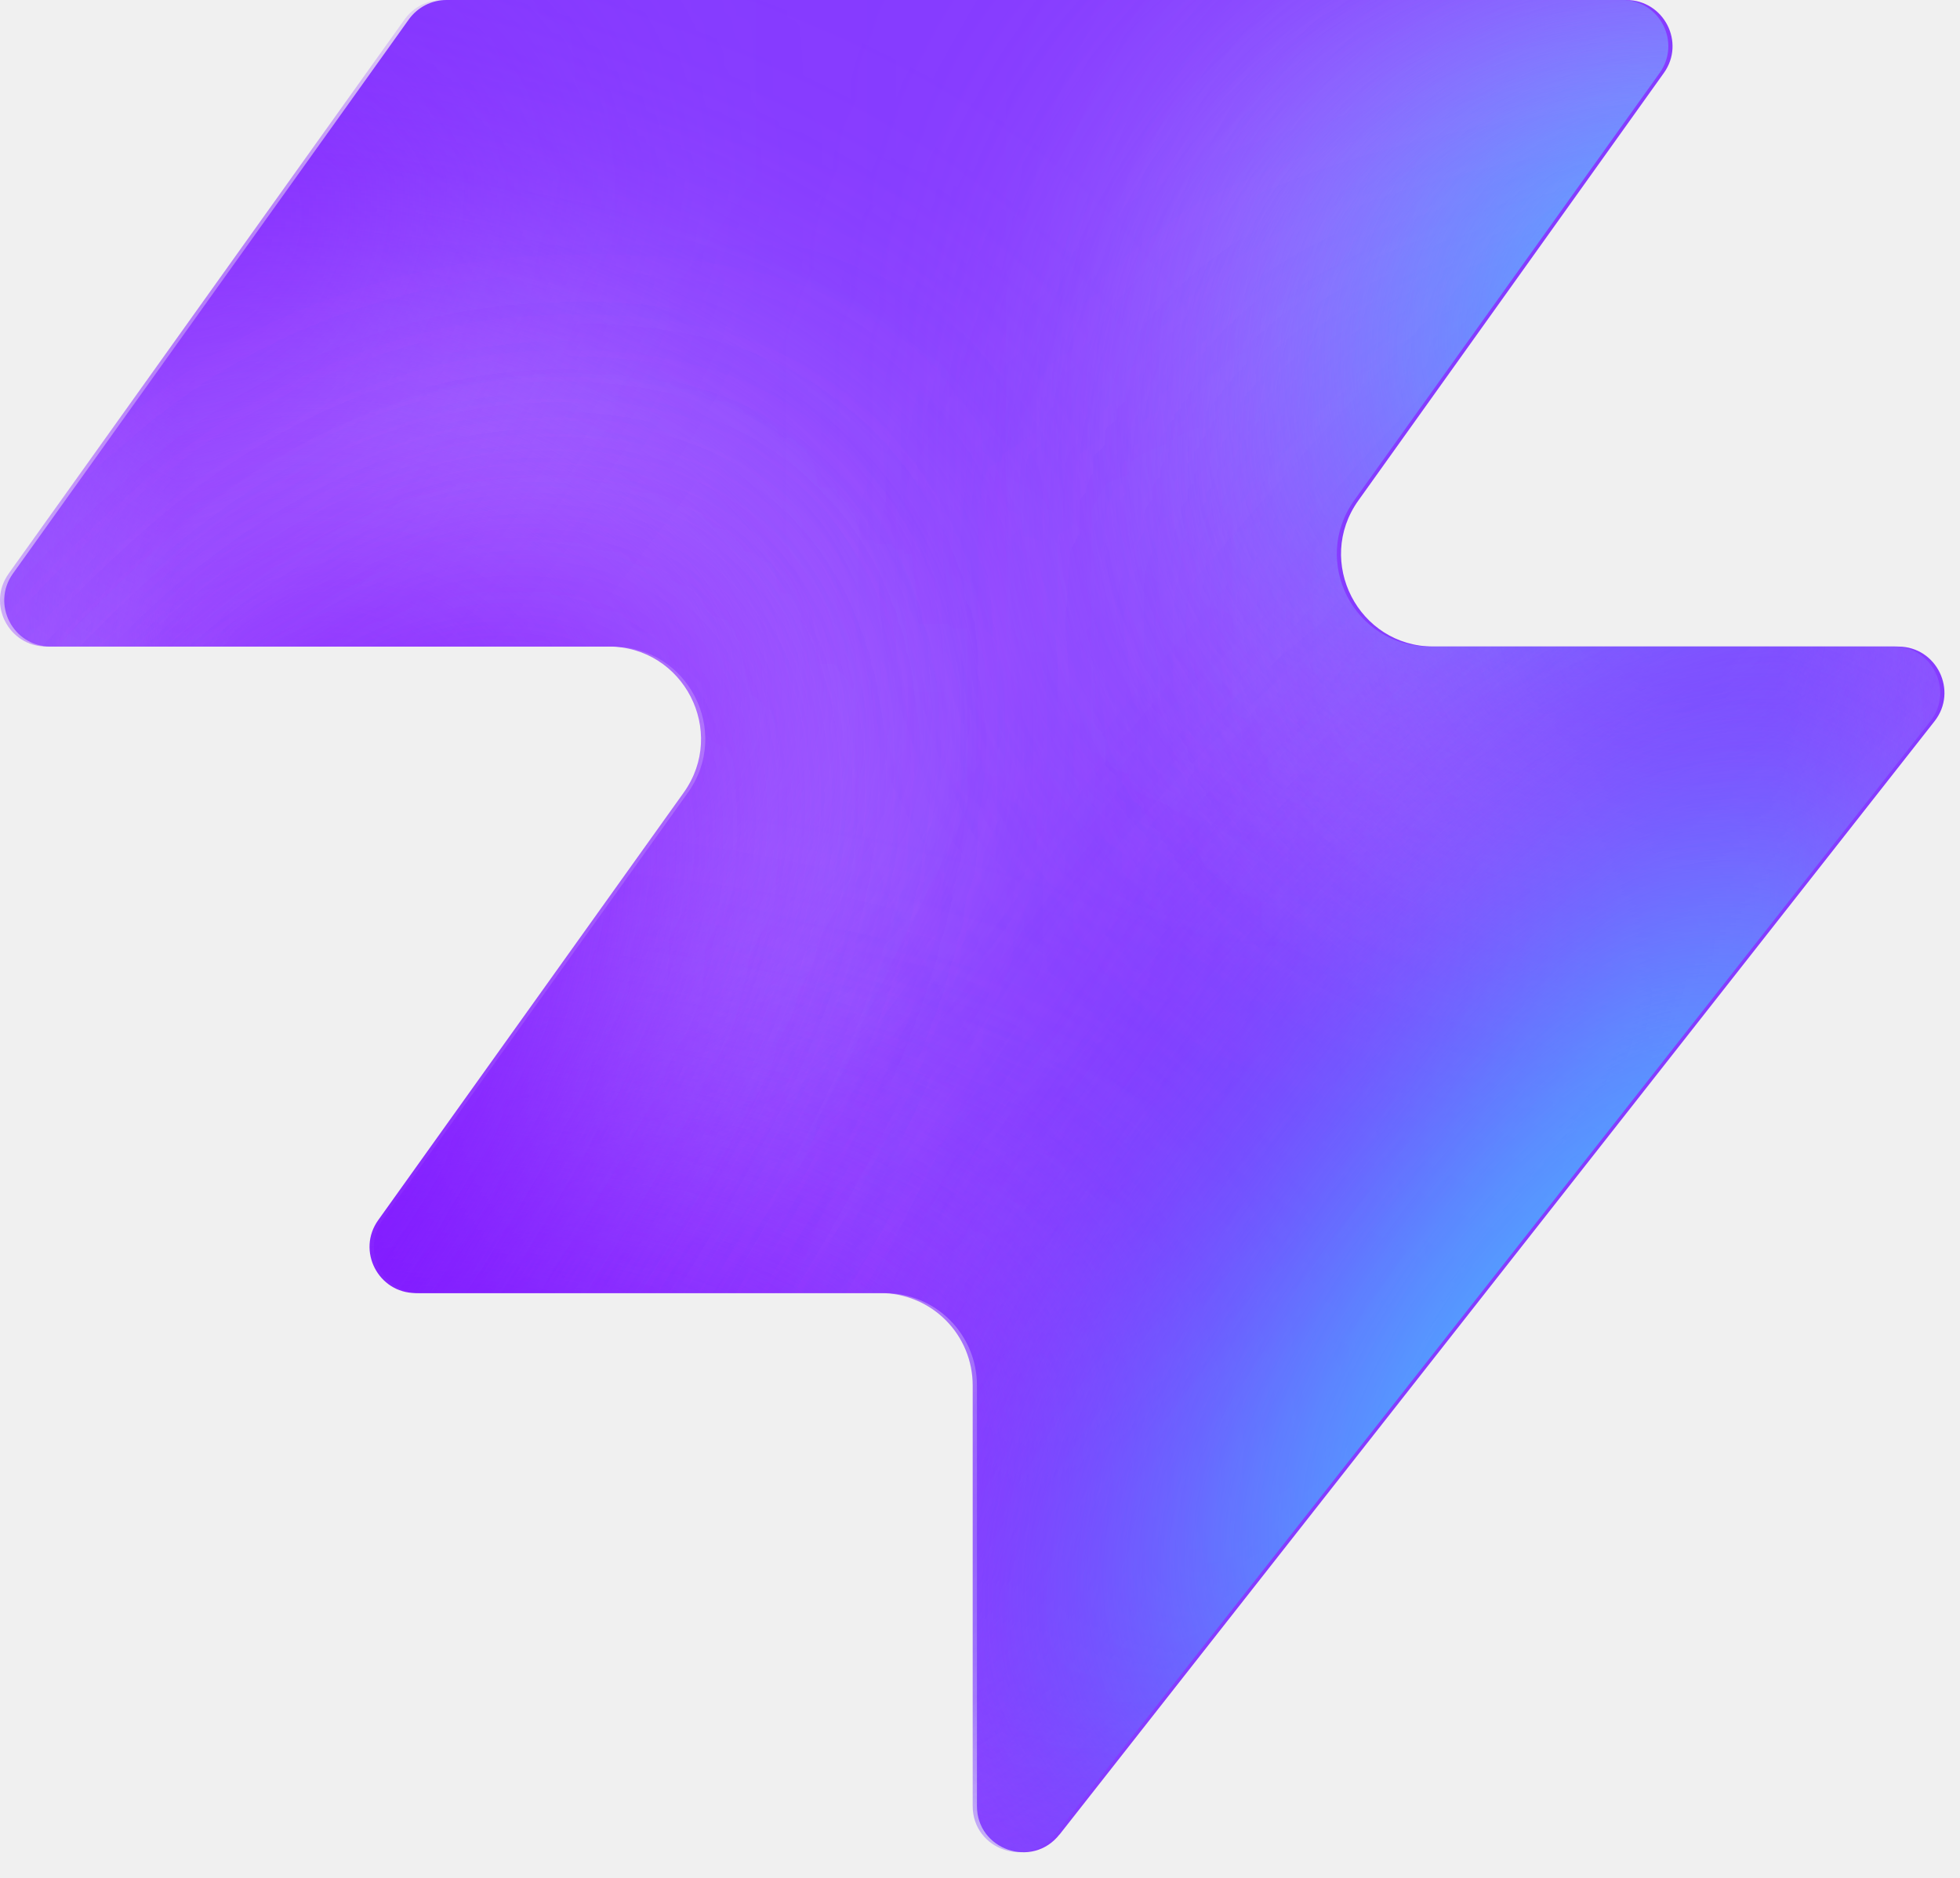
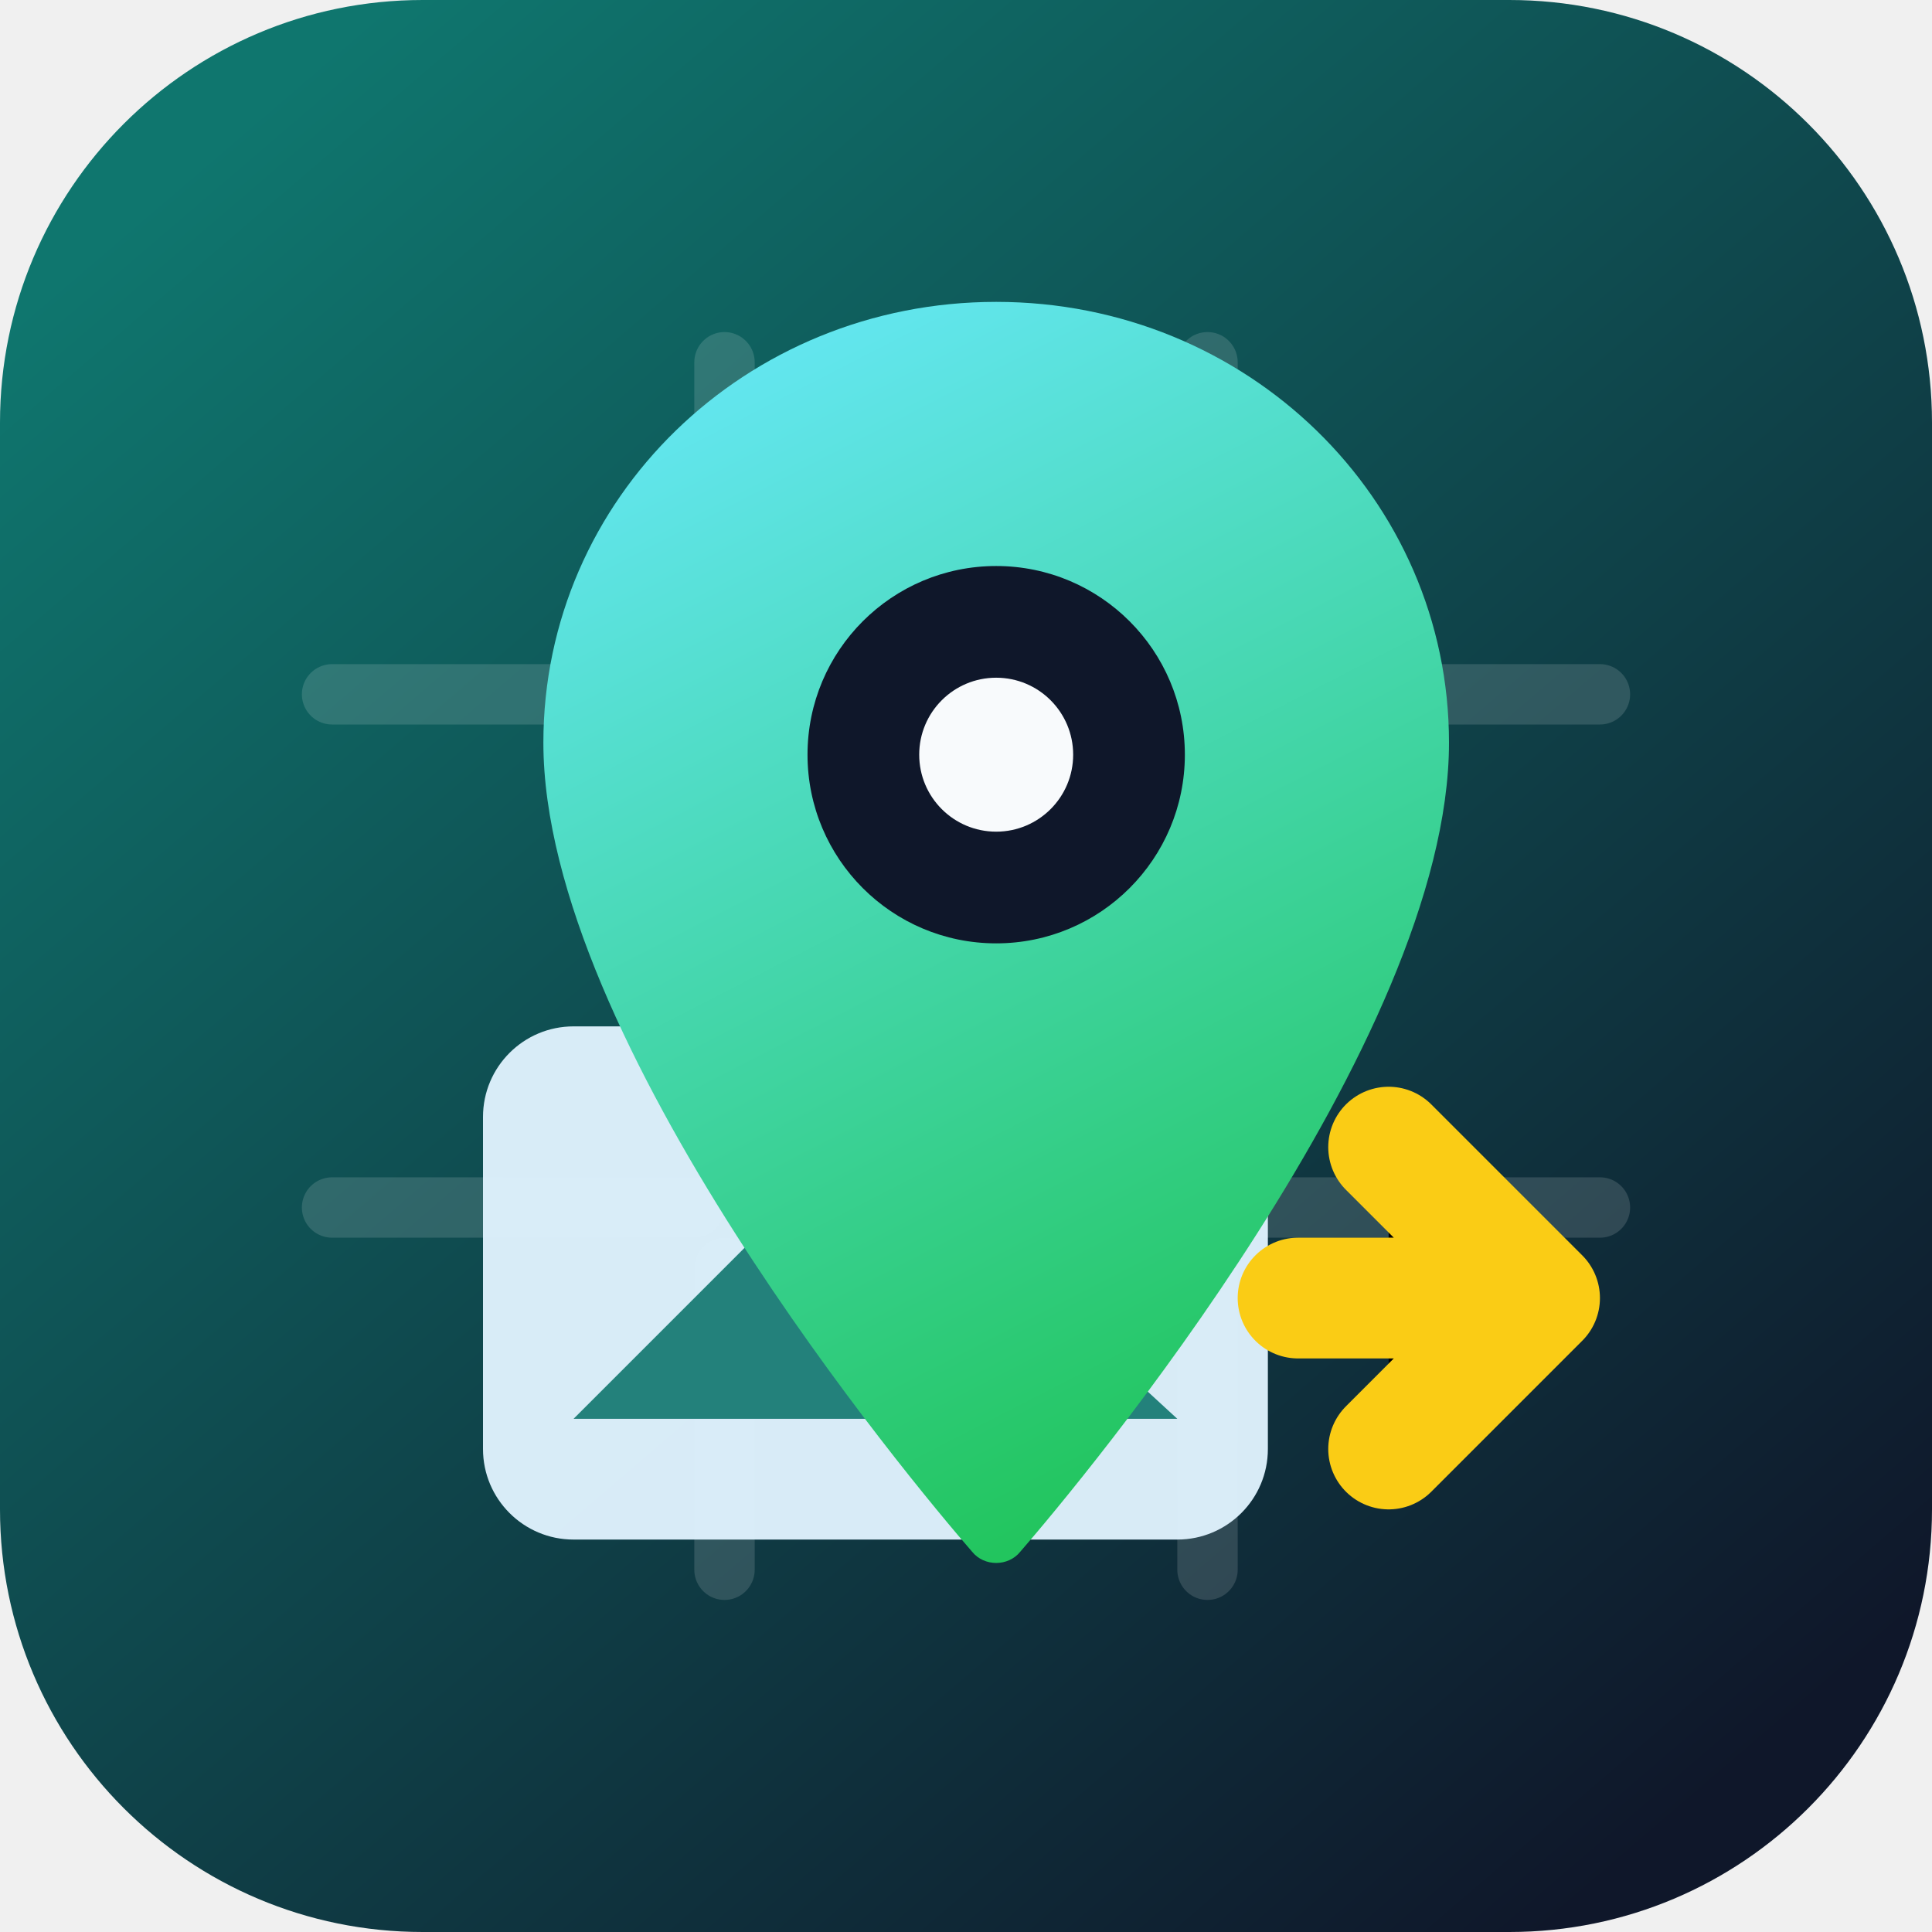
- <svg xmlns="http://www.w3.org/2000/svg" width="48" height="46" fill="none" viewBox="0 0 48 46">
-   <path fill="#863bff" d="M25.946 44.938c-.664.845-2.021.375-2.021-.698V33.937a2.26 2.26 0 0 0-2.262-2.262H10.287c-.92 0-1.456-1.04-.92-1.788l7.48-10.471c1.07-1.497 0-3.578-1.842-3.578H1.237c-.92 0-1.456-1.04-.92-1.788L10.013.474c.214-.297.556-.474.92-.474h28.894c.92 0 1.456 1.04.92 1.788l-7.48 10.471c-1.07 1.498 0 3.579 1.842 3.579h11.377c.943 0 1.473 1.088.89 1.83L25.947 44.94z" style="fill:#863bff;fill:color(display-p3 .525 .23 1);fill-opacity:1" />
-   <mask id="a" width="48" height="46" x="0" y="0" maskUnits="userSpaceOnUse" style="mask-type:alpha">
-     <path fill="#000" d="M25.842 44.938c-.664.844-2.021.375-2.021-.698V33.937a2.26 2.26 0 0 0-2.262-2.262H10.183c-.92 0-1.456-1.04-.92-1.788l7.48-10.471c1.07-1.498 0-3.579-1.842-3.579H1.133c-.92 0-1.456-1.04-.92-1.787L9.91.473c.214-.297.556-.474.92-.474h28.894c.92 0 1.456 1.04.92 1.788l-7.48 10.471c-1.07 1.498 0 3.578 1.842 3.578h11.377c.943 0 1.473 1.088.89 1.832L25.843 44.94z" style="fill:#000;fill-opacity:1" />
-   </mask>
-   <g mask="url(#a)">
-     <g filter="url(#b)">
-       <ellipse cx="5.508" cy="14.704" fill="#ede6ff" rx="5.508" ry="14.704" style="fill:#ede6ff;fill:color(display-p3 .927 .903 1);fill-opacity:1" transform="matrix(.00324 1 1 -.00324 -4.47 31.516)" />
-     </g>
-     <g filter="url(#c)">
-       <ellipse cx="10.399" cy="29.851" fill="#ede6ff" rx="10.399" ry="29.851" style="fill:#ede6ff;fill:color(display-p3 .927 .903 1);fill-opacity:1" transform="matrix(.00324 1 1 -.00324 -39.328 7.883)" />
-     </g>
-     <g filter="url(#d)">
-       <ellipse cx="5.508" cy="30.487" fill="#7e14ff" rx="5.508" ry="30.487" style="fill:#7e14ff;fill:color(display-p3 .492 .077 1);fill-opacity:1" transform="rotate(89.814 -25.913 -14.639)scale(1 -1)" />
-     </g>
-     <g filter="url(#e)">
-       <ellipse cx="5.508" cy="30.599" fill="#7e14ff" rx="5.508" ry="30.599" style="fill:#7e14ff;fill:color(display-p3 .492 .077 1);fill-opacity:1" transform="rotate(89.814 -32.644 -3.334)scale(1 -1)" />
-     </g>
-     <g filter="url(#f)">
-       <ellipse cx="5.508" cy="30.599" fill="#7e14ff" rx="5.508" ry="30.599" style="fill:#7e14ff;fill:color(display-p3 .492 .077 1);fill-opacity:1" transform="matrix(.00324 1 1 -.00324 -34.34 30.47)" />
-     </g>
-     <g filter="url(#g)">
-       <ellipse cx="14.072" cy="22.078" fill="#ede6ff" rx="14.072" ry="22.078" style="fill:#ede6ff;fill:color(display-p3 .927 .903 1);fill-opacity:1" transform="rotate(93.35 24.506 48.493)scale(-1 1)" />
-     </g>
-     <g filter="url(#h)">
-       <ellipse cx="3.47" cy="21.501" fill="#7e14ff" rx="3.47" ry="21.501" style="fill:#7e14ff;fill:color(display-p3 .492 .077 1);fill-opacity:1" transform="rotate(89.009 28.708 47.59)scale(-1 1)" />
-     </g>
-     <g filter="url(#i)">
-       <ellipse cx="3.47" cy="21.501" fill="#7e14ff" rx="3.47" ry="21.501" style="fill:#7e14ff;fill:color(display-p3 .492 .077 1);fill-opacity:1" transform="rotate(89.009 28.708 47.59)scale(-1 1)" />
-     </g>
-     <g filter="url(#j)">
-       <ellipse cx=".387" cy="8.972" fill="#7e14ff" rx="4.407" ry="29.108" style="fill:#7e14ff;fill:color(display-p3 .492 .077 1);fill-opacity:1" transform="rotate(39.51 .387 8.972)" />
-     </g>
-     <g filter="url(#k)">
-       <ellipse cx="47.523" cy="-6.092" fill="#7e14ff" rx="4.407" ry="29.108" style="fill:#7e14ff;fill:color(display-p3 .492 .077 1);fill-opacity:1" transform="rotate(37.892 47.523 -6.092)" />
-     </g>
-     <g filter="url(#l)">
-       <ellipse cx="41.412" cy="6.333" fill="#47bfff" rx="5.971" ry="9.665" style="fill:#47bfff;fill:color(display-p3 .28 .748 1);fill-opacity:1" transform="rotate(37.892 41.412 6.333)" />
-     </g>
-     <g filter="url(#m)">
-       <ellipse cx="-1.879" cy="38.332" fill="#7e14ff" rx="4.407" ry="29.108" style="fill:#7e14ff;fill:color(display-p3 .492 .077 1);fill-opacity:1" transform="rotate(37.892 -1.88 38.332)" />
-     </g>
-     <g filter="url(#n)">
-       <ellipse cx="-1.879" cy="38.332" fill="#7e14ff" rx="4.407" ry="29.108" style="fill:#7e14ff;fill:color(display-p3 .492 .077 1);fill-opacity:1" transform="rotate(37.892 -1.88 38.332)" />
-     </g>
-     <g filter="url(#o)">
-       <ellipse cx="35.651" cy="29.907" fill="#7e14ff" rx="4.407" ry="29.108" style="fill:#7e14ff;fill:color(display-p3 .492 .077 1);fill-opacity:1" transform="rotate(37.892 35.651 29.907)" />
-     </g>
-     <g filter="url(#p)">
-       <ellipse cx="38.418" cy="32.4" fill="#47bfff" rx="5.971" ry="15.297" style="fill:#47bfff;fill:color(display-p3 .28 .748 1);fill-opacity:1" transform="rotate(37.892 38.418 32.4)" />
-     </g>
-   </g>
+ <svg xmlns="http://www.w3.org/2000/svg" width="64" height="64" viewBox="0 0 64 64" role="img" aria-label="GeoSorter favicon">
  <defs>
-     <filter id="b" width="60.045" height="41.654" x="-19.77" y="16.149" color-interpolation-filters="sRGB" filterUnits="userSpaceOnUse">
-       <feFlood flood-opacity="0" result="BackgroundImageFix" />
-       <feBlend in="SourceGraphic" in2="BackgroundImageFix" result="shape" />
-       <feGaussianBlur result="effect1_foregroundBlur_2002_17158" stdDeviation="7.659" />
-     </filter>
-     <filter id="c" width="90.34" height="51.437" x="-54.613" y="-7.533" color-interpolation-filters="sRGB" filterUnits="userSpaceOnUse">
-       <feFlood flood-opacity="0" result="BackgroundImageFix" />
-       <feBlend in="SourceGraphic" in2="BackgroundImageFix" result="shape" />
-       <feGaussianBlur result="effect1_foregroundBlur_2002_17158" stdDeviation="7.659" />
-     </filter>
-     <filter id="d" width="79.355" height="29.4" x="-49.64" y="2.03" color-interpolation-filters="sRGB" filterUnits="userSpaceOnUse">
-       <feFlood flood-opacity="0" result="BackgroundImageFix" />
-       <feBlend in="SourceGraphic" in2="BackgroundImageFix" result="shape" />
-       <feGaussianBlur result="effect1_foregroundBlur_2002_17158" stdDeviation="4.596" />
-     </filter>
-     <filter id="e" width="79.579" height="29.4" x="-45.045" y="20.029" color-interpolation-filters="sRGB" filterUnits="userSpaceOnUse">
-       <feFlood flood-opacity="0" result="BackgroundImageFix" />
-       <feBlend in="SourceGraphic" in2="BackgroundImageFix" result="shape" />
-       <feGaussianBlur result="effect1_foregroundBlur_2002_17158" stdDeviation="4.596" />
-     </filter>
-     <filter id="f" width="79.579" height="29.4" x="-43.513" y="21.178" color-interpolation-filters="sRGB" filterUnits="userSpaceOnUse">
-       <feFlood flood-opacity="0" result="BackgroundImageFix" />
-       <feBlend in="SourceGraphic" in2="BackgroundImageFix" result="shape" />
-       <feGaussianBlur result="effect1_foregroundBlur_2002_17158" stdDeviation="4.596" />
-     </filter>
-     <filter id="g" width="74.749" height="58.852" x="15.756" y="-17.901" color-interpolation-filters="sRGB" filterUnits="userSpaceOnUse">
-       <feFlood flood-opacity="0" result="BackgroundImageFix" />
-       <feBlend in="SourceGraphic" in2="BackgroundImageFix" result="shape" />
-       <feGaussianBlur result="effect1_foregroundBlur_2002_17158" stdDeviation="7.659" />
-     </filter>
-     <filter id="h" width="61.377" height="25.362" x="23.548" y="2.284" color-interpolation-filters="sRGB" filterUnits="userSpaceOnUse">
-       <feFlood flood-opacity="0" result="BackgroundImageFix" />
-       <feBlend in="SourceGraphic" in2="BackgroundImageFix" result="shape" />
-       <feGaussianBlur result="effect1_foregroundBlur_2002_17158" stdDeviation="4.596" />
-     </filter>
-     <filter id="i" width="61.377" height="25.362" x="23.548" y="2.284" color-interpolation-filters="sRGB" filterUnits="userSpaceOnUse">
-       <feFlood flood-opacity="0" result="BackgroundImageFix" />
-       <feBlend in="SourceGraphic" in2="BackgroundImageFix" result="shape" />
-       <feGaussianBlur result="effect1_foregroundBlur_2002_17158" stdDeviation="4.596" />
-     </filter>
-     <filter id="j" width="56.045" height="63.649" x="-27.636" y="-22.853" color-interpolation-filters="sRGB" filterUnits="userSpaceOnUse">
-       <feFlood flood-opacity="0" result="BackgroundImageFix" />
-       <feBlend in="SourceGraphic" in2="BackgroundImageFix" result="shape" />
-       <feGaussianBlur result="effect1_foregroundBlur_2002_17158" stdDeviation="4.596" />
-     </filter>
-     <filter id="k" width="54.814" height="64.646" x="20.116" y="-38.415" color-interpolation-filters="sRGB" filterUnits="userSpaceOnUse">
-       <feFlood flood-opacity="0" result="BackgroundImageFix" />
-       <feBlend in="SourceGraphic" in2="BackgroundImageFix" result="shape" />
-       <feGaussianBlur result="effect1_foregroundBlur_2002_17158" stdDeviation="4.596" />
-     </filter>
-     <filter id="l" width="33.541" height="35.313" x="24.641" y="-11.323" color-interpolation-filters="sRGB" filterUnits="userSpaceOnUse">
-       <feFlood flood-opacity="0" result="BackgroundImageFix" />
-       <feBlend in="SourceGraphic" in2="BackgroundImageFix" result="shape" />
-       <feGaussianBlur result="effect1_foregroundBlur_2002_17158" stdDeviation="4.596" />
-     </filter>
-     <filter id="m" width="54.814" height="64.646" x="-29.286" y="6.009" color-interpolation-filters="sRGB" filterUnits="userSpaceOnUse">
-       <feFlood flood-opacity="0" result="BackgroundImageFix" />
-       <feBlend in="SourceGraphic" in2="BackgroundImageFix" result="shape" />
-       <feGaussianBlur result="effect1_foregroundBlur_2002_17158" stdDeviation="4.596" />
-     </filter>
-     <filter id="n" width="54.814" height="64.646" x="-29.286" y="6.009" color-interpolation-filters="sRGB" filterUnits="userSpaceOnUse">
-       <feFlood flood-opacity="0" result="BackgroundImageFix" />
-       <feBlend in="SourceGraphic" in2="BackgroundImageFix" result="shape" />
-       <feGaussianBlur result="effect1_foregroundBlur_2002_17158" stdDeviation="4.596" />
-     </filter>
-     <filter id="o" width="54.814" height="64.646" x="8.244" y="-2.416" color-interpolation-filters="sRGB" filterUnits="userSpaceOnUse">
-       <feFlood flood-opacity="0" result="BackgroundImageFix" />
-       <feBlend in="SourceGraphic" in2="BackgroundImageFix" result="shape" />
-       <feGaussianBlur result="effect1_foregroundBlur_2002_17158" stdDeviation="4.596" />
-     </filter>
-     <filter id="p" width="39.409" height="43.623" x="18.713" y="10.588" color-interpolation-filters="sRGB" filterUnits="userSpaceOnUse">
-       <feFlood flood-opacity="0" result="BackgroundImageFix" />
-       <feBlend in="SourceGraphic" in2="BackgroundImageFix" result="shape" />
-       <feGaussianBlur result="effect1_foregroundBlur_2002_17158" stdDeviation="4.596" />
-     </filter>
+     <linearGradient id="bg" x1="8" y1="4" x2="56" y2="60" gradientUnits="userSpaceOnUse">
+       <stop offset="0" stop-color="#0f766e" />
+       <stop offset="1" stop-color="#0f172a" />
+     </linearGradient>
+     <linearGradient id="pin" x1="23" y1="10" x2="42" y2="47" gradientUnits="userSpaceOnUse">
+       <stop offset="0" stop-color="#67e8f9" />
+       <stop offset="1" stop-color="#22c55e" />
+     </linearGradient>
  </defs>
+   <rect width="64" height="64" rx="14" fill="url(#bg)" />
+   <path d="M11 23h12m18 0h12M11 40h12m18 0h12M24 12v12m0 18v10M40 12v12m0 18v10" stroke="#ffffff" stroke-opacity="0.14" stroke-width="2" stroke-linecap="round" />
+   <rect x="16" y="34" width="26" height="17" rx="3" fill="#e0f2fe" opacity="0.96" />
+   <path d="M19 47l6.5-6.5 4 4 3.25-3.25L39 47H19z" fill="#0f766e" opacity="0.9" />
+   <circle cx="36" cy="39" r="2" fill="#f59e0b" />
+   <path d="M33 10c-8.3 0-15 6.5-15 14.6 0 9.9 12.2 24.5 14.2 26.8.4.5 1.2.5 1.6 0C35.8 49.1 48 34.5 48 24.6 48 16.5 41.3 10 33 10z" fill="url(#pin)" />
+   <circle cx="33" cy="25" r="6.25" fill="#0f172a" />
+   <circle cx="33" cy="25" r="2.55" fill="#f8fafc" />
+   <path d="M43 43h8m-5-5 5 5-5 5" stroke="#facc15" stroke-width="4" stroke-linecap="round" stroke-linejoin="round" />
</svg>
